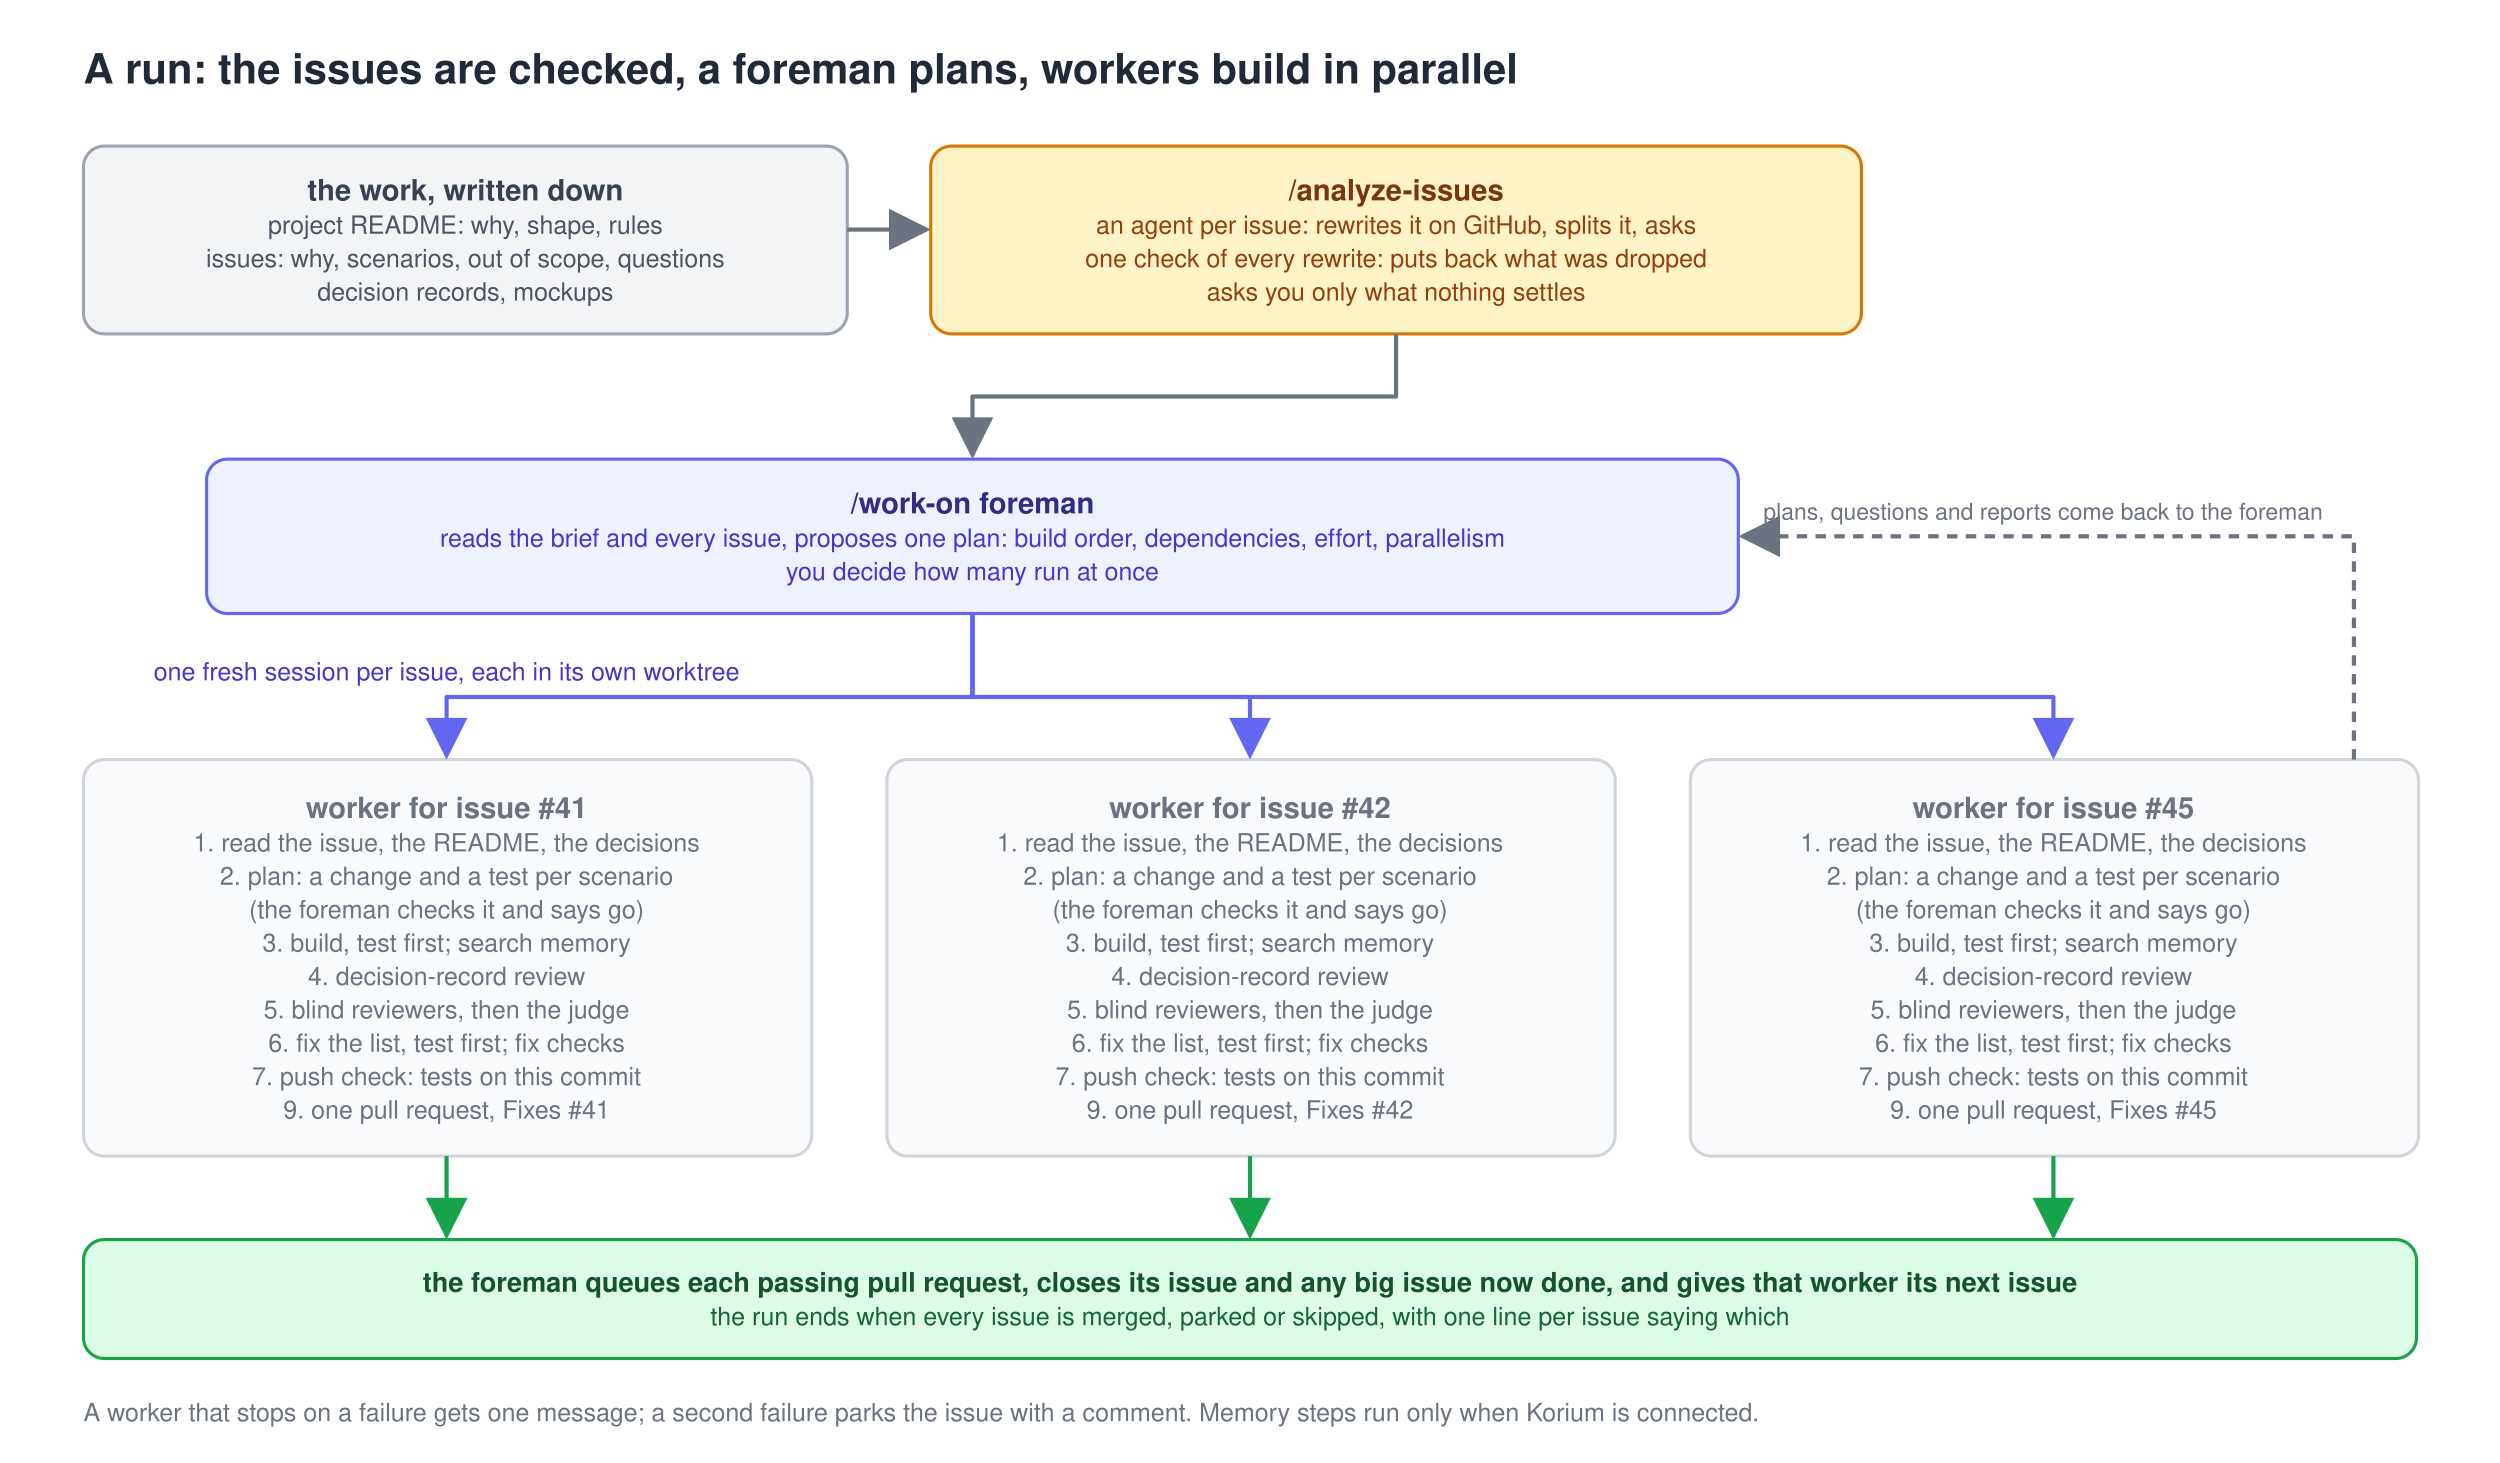
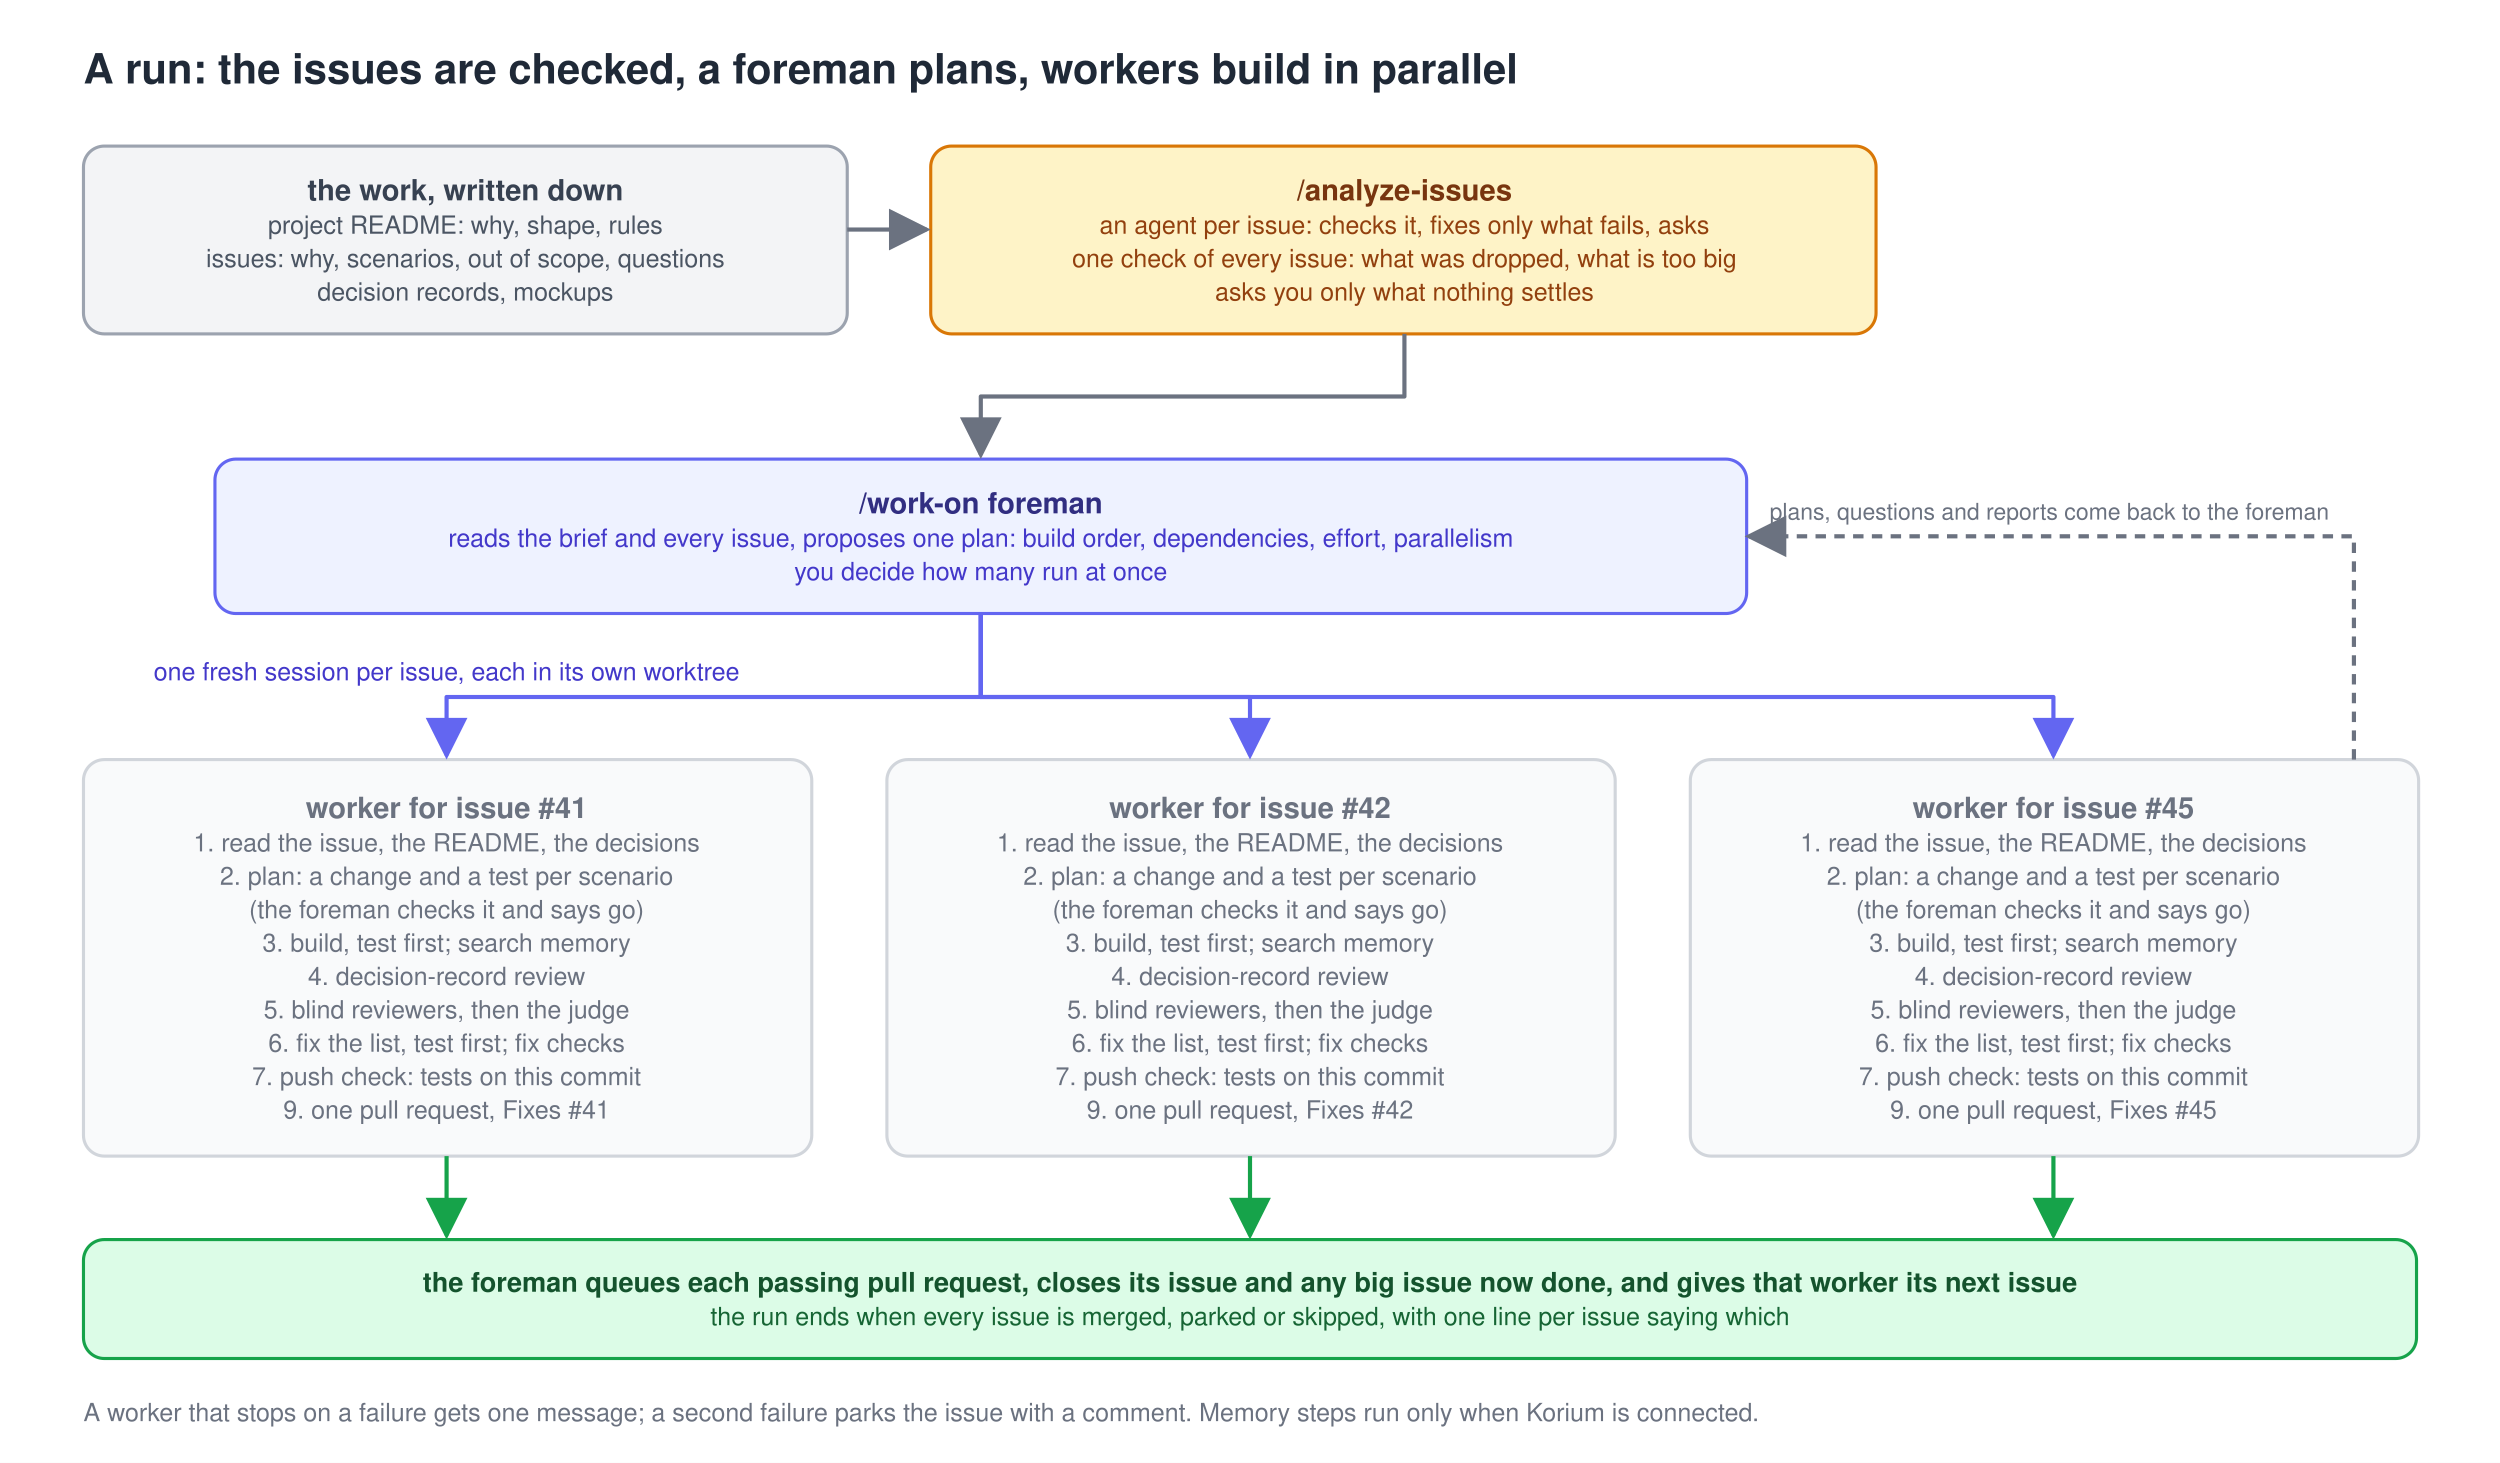
<svg xmlns="http://www.w3.org/2000/svg" width="1198" height="701" viewBox="0 0 1198 701" font-family="-apple-system, Segoe UI, Helvetica, Arial, sans-serif" font-size="14">
  <rect width="1198" height="701" fill="#ffffff" />
  <defs>
    <marker id="m16a34a" markerWidth="10" markerHeight="10" refX="9" refY="5" orient="auto">
      <path d="M0,0 L10,5 L0,10 z" fill="#16a34a" />
    </marker>
    <marker id="m6366f1" markerWidth="10" markerHeight="10" refX="9" refY="5" orient="auto">
      <path d="M0,0 L10,5 L0,10 z" fill="#6366f1" />
    </marker>
    <marker id="m6b7280" markerWidth="10" markerHeight="10" refX="9" refY="5" orient="auto">
      <path d="M0,0 L10,5 L0,10 z" fill="#6b7280" />
    </marker>
    <marker id="md97706" markerWidth="10" markerHeight="10" refX="9" refY="5" orient="auto">
      <path d="M0,0 L10,5 L0,10 z" fill="#d97706" />
    </marker>
    <marker id="mdb2777" markerWidth="10" markerHeight="10" refX="9" refY="5" orient="auto">
      <path d="M0,0 L10,5 L0,10 z" fill="#db2777" />
    </marker>
    <marker id="mdc2626" markerWidth="10" markerHeight="10" refX="9" refY="5" orient="auto">
      <path d="M0,0 L10,5 L0,10 z" fill="#dc2626" />
    </marker>
  </defs>
  <text x="40" y="40" text-anchor="start" font-size="20" font-weight="600" fill="#1f2937">A run: the issues are checked, a foreman plans, workers build in parallel</text>
  <rect x="40" y="70" width="366" height="90" rx="10" fill="#f3f4f6" stroke="#9ca3af" stroke-width="1.5" />
  <text x="223" y="96" text-anchor="middle" font-size="14" font-weight="600" fill="#374151">the work, written down</text>
  <text x="223" y="112" text-anchor="middle" font-size="12" fill="#4b5563">project README: why, shape, rules</text>
  <text x="223" y="128" text-anchor="middle" font-size="12" fill="#4b5563">issues: why, scenarios, out of scope, questions</text>
  <text x="223" y="144" text-anchor="middle" font-size="12" fill="#4b5563">decision records, mockups</text>
-   <rect x="446" y="70" width="446" height="90" rx="10" fill="#fef3c7" stroke="#d97706" stroke-width="1.5" />
-   <text x="669" y="96" text-anchor="middle" font-size="14" font-weight="600" fill="#78350f">/analyze-issues</text>
-   <text x="669" y="112" text-anchor="middle" font-size="12" fill="#92400e">an agent per issue: rewrites it on GitHub, splits it, asks</text>
-   <text x="669" y="128" text-anchor="middle" font-size="12" fill="#92400e">one check of every rewrite: puts back what was dropped</text>
-   <text x="669" y="144" text-anchor="middle" font-size="12" fill="#92400e">asks you only what nothing settles</text>
+   <rect x="446" y="70" width="453" height="90" rx="10" fill="#fef3c7" stroke="#d97706" stroke-width="1.5" />
+   <text x="673" y="96" text-anchor="middle" font-size="14" font-weight="600" fill="#78350f">/analyze-issues</text>
+   <text x="673" y="112" text-anchor="middle" font-size="12" fill="#92400e">an agent per issue: checks it, fixes only what fails, asks</text>
+   <text x="673" y="128" text-anchor="middle" font-size="12" fill="#92400e">one check of every issue: what was dropped, what is too big</text>
+   <text x="673" y="144" text-anchor="middle" font-size="12" fill="#92400e">asks you only what nothing settles</text>
  <line x1="406" y1="110" x2="444" y2="110" stroke="#6b7280" stroke-width="2" marker-end="url(#m6b7280)" />
-   <rect x="99" y="220" width="734" height="74" rx="10" fill="#eef2ff" stroke="#6366f1" stroke-width="1.5" />
-   <text x="466" y="246" text-anchor="middle" font-size="14" font-weight="600" fill="#312e81">/work-on foreman</text>
-   <text x="466" y="262" text-anchor="middle" font-size="12" fill="#4338ca">reads the brief and every issue, proposes one plan: build order, dependencies, effort, parallelism</text>
-   <text x="466" y="278" text-anchor="middle" font-size="12" fill="#4338ca">you decide how many run at once</text>
-   <path d="M 669 160 L 669 190 L 466 190 L 466 218" fill="none" stroke="#6b7280" stroke-width="2" stroke-linejoin="round" marker-end="url(#m6b7280)" />
+   <rect x="103" y="220" width="734" height="74" rx="10" fill="#eef2ff" stroke="#6366f1" stroke-width="1.5" />
+   <text x="470" y="246" text-anchor="middle" font-size="14" font-weight="600" fill="#312e81">/work-on foreman</text>
+   <text x="470" y="262" text-anchor="middle" font-size="12" fill="#4338ca">reads the brief and every issue, proposes one plan: build order, dependencies, effort, parallelism</text>
+   <text x="470" y="278" text-anchor="middle" font-size="12" fill="#4338ca">you decide how many run at once</text>
+   <path d="M 673 160 L 673 190 L 470 190 L 470 218" fill="none" stroke="#6b7280" stroke-width="2" stroke-linejoin="round" marker-end="url(#m6b7280)" />
  <rect x="40" y="364" width="349" height="190" rx="10" fill="#f9fafb" stroke="#d1d5db" stroke-width="1.5" />
  <text x="214" y="392" text-anchor="middle" font-size="14" font-weight="600" fill="#6b7280">worker for issue #41</text>
  <text x="214" y="408" text-anchor="middle" font-size="12" fill="#6b7280">1. read the issue, the README, the decisions</text>
  <text x="214" y="424" text-anchor="middle" font-size="12" fill="#6b7280">2. plan: a change and a test per scenario</text>
  <text x="214" y="440" text-anchor="middle" font-size="12" fill="#6b7280">   (the foreman checks it and says go)</text>
  <text x="214" y="456" text-anchor="middle" font-size="12" fill="#6b7280">3. build, test first; search memory</text>
  <text x="214" y="472" text-anchor="middle" font-size="12" fill="#6b7280">4. decision-record review</text>
  <text x="214" y="488" text-anchor="middle" font-size="12" fill="#6b7280">5. blind reviewers, then the judge</text>
  <text x="214" y="504" text-anchor="middle" font-size="12" fill="#6b7280">6. fix the list, test first; fix checks</text>
  <text x="214" y="520" text-anchor="middle" font-size="12" fill="#6b7280">7. push check: tests on this commit</text>
  <text x="214" y="536" text-anchor="middle" font-size="12" fill="#6b7280">9. one pull request, Fixes #41</text>
  <rect x="425" y="364" width="349" height="190" rx="10" fill="#f9fafb" stroke="#d1d5db" stroke-width="1.5" />
  <text x="599" y="392" text-anchor="middle" font-size="14" font-weight="600" fill="#6b7280">worker for issue #42</text>
  <text x="599" y="408" text-anchor="middle" font-size="12" fill="#6b7280">1. read the issue, the README, the decisions</text>
  <text x="599" y="424" text-anchor="middle" font-size="12" fill="#6b7280">2. plan: a change and a test per scenario</text>
  <text x="599" y="440" text-anchor="middle" font-size="12" fill="#6b7280">   (the foreman checks it and says go)</text>
  <text x="599" y="456" text-anchor="middle" font-size="12" fill="#6b7280">3. build, test first; search memory</text>
  <text x="599" y="472" text-anchor="middle" font-size="12" fill="#6b7280">4. decision-record review</text>
  <text x="599" y="488" text-anchor="middle" font-size="12" fill="#6b7280">5. blind reviewers, then the judge</text>
  <text x="599" y="504" text-anchor="middle" font-size="12" fill="#6b7280">6. fix the list, test first; fix checks</text>
  <text x="599" y="520" text-anchor="middle" font-size="12" fill="#6b7280">7. push check: tests on this commit</text>
  <text x="599" y="536" text-anchor="middle" font-size="12" fill="#6b7280">9. one pull request, Fixes #42</text>
  <rect x="810" y="364" width="349" height="190" rx="10" fill="#f9fafb" stroke="#d1d5db" stroke-width="1.5" />
  <text x="984" y="392" text-anchor="middle" font-size="14" font-weight="600" fill="#6b7280">worker for issue #45</text>
  <text x="984" y="408" text-anchor="middle" font-size="12" fill="#6b7280">1. read the issue, the README, the decisions</text>
  <text x="984" y="424" text-anchor="middle" font-size="12" fill="#6b7280">2. plan: a change and a test per scenario</text>
  <text x="984" y="440" text-anchor="middle" font-size="12" fill="#6b7280">   (the foreman checks it and says go)</text>
  <text x="984" y="456" text-anchor="middle" font-size="12" fill="#6b7280">3. build, test first; search memory</text>
  <text x="984" y="472" text-anchor="middle" font-size="12" fill="#6b7280">4. decision-record review</text>
  <text x="984" y="488" text-anchor="middle" font-size="12" fill="#6b7280">5. blind reviewers, then the judge</text>
  <text x="984" y="504" text-anchor="middle" font-size="12" fill="#6b7280">6. fix the list, test first; fix checks</text>
  <text x="984" y="520" text-anchor="middle" font-size="12" fill="#6b7280">7. push check: tests on this commit</text>
  <text x="984" y="536" text-anchor="middle" font-size="12" fill="#6b7280">9. one pull request, Fixes #45</text>
-   <path d="M 466 294 L 466 334 L 214 334 L 214 362" fill="none" stroke="#6366f1" stroke-width="2" stroke-linejoin="round" marker-end="url(#m6366f1)" />
-   <path d="M 466 294 L 466 334 L 599 334 L 599 362" fill="none" stroke="#6366f1" stroke-width="2" stroke-linejoin="round" marker-end="url(#m6366f1)" />
-   <path d="M 466 294 L 466 334 L 984 334 L 984 362" fill="none" stroke="#6366f1" stroke-width="2" stroke-linejoin="round" marker-end="url(#m6366f1)" />
+   <path d="M 470 294 L 470 334 L 214 334 L 214 362" fill="none" stroke="#6366f1" stroke-width="2" stroke-linejoin="round" marker-end="url(#m6366f1)" />
+   <path d="M 470 294 L 470 334 L 599 334 L 599 362" fill="none" stroke="#6366f1" stroke-width="2" stroke-linejoin="round" marker-end="url(#m6366f1)" />
+   <path d="M 470 294 L 470 334 L 984 334 L 984 362" fill="none" stroke="#6366f1" stroke-width="2" stroke-linejoin="round" marker-end="url(#m6366f1)" />
  <text x="214" y="326" text-anchor="middle" font-size="12" fill="#4338ca">one fresh session per issue, each in its own worktree</text>
-   <path d="M 1128 364 L 1128 257 L 835 257" fill="none" stroke="#6b7280" stroke-width="2" stroke-linejoin="round" stroke-dasharray="5 4" marker-end="url(#m6b7280)" />
-   <text x="845" y="249" text-anchor="start" font-size="11" fill="#6b7280">plans, questions and reports come back to the foreman</text>
+   <path d="M 1128 364 L 1128 257 L 838 257" fill="none" stroke="#6b7280" stroke-width="2" stroke-linejoin="round" stroke-dasharray="5 4" marker-end="url(#m6b7280)" />
+   <text x="848" y="249" text-anchor="start" font-size="11" fill="#6b7280">plans, questions and reports come back to the foreman</text>
  <rect x="40" y="594" width="1118" height="57" rx="10" fill="#dcfce7" stroke="#16a34a" stroke-width="1.5" />
  <text x="599" y="619" text-anchor="middle" font-size="13" font-weight="600" fill="#14532d">the foreman queues each passing pull request, closes its issue and any big issue now done, and gives that worker its next issue</text>
  <text x="599" y="635" text-anchor="middle" font-size="12" fill="#166534">the run ends when every issue is merged, parked or skipped, with one line per issue saying which</text>
  <line x1="214" y1="554" x2="214" y2="592" stroke="#16a34a" stroke-width="2" marker-end="url(#m16a34a)" />
  <line x1="599" y1="554" x2="599" y2="592" stroke="#16a34a" stroke-width="2" marker-end="url(#m16a34a)" />
  <line x1="984" y1="554" x2="984" y2="592" stroke="#16a34a" stroke-width="2" marker-end="url(#m16a34a)" />
  <text x="40" y="681" text-anchor="start" font-size="12" fill="#6b7280">A worker that stops on a failure gets one message; a second failure parks the issue with a comment. Memory steps run only when Korium is connected.</text>
</svg>
